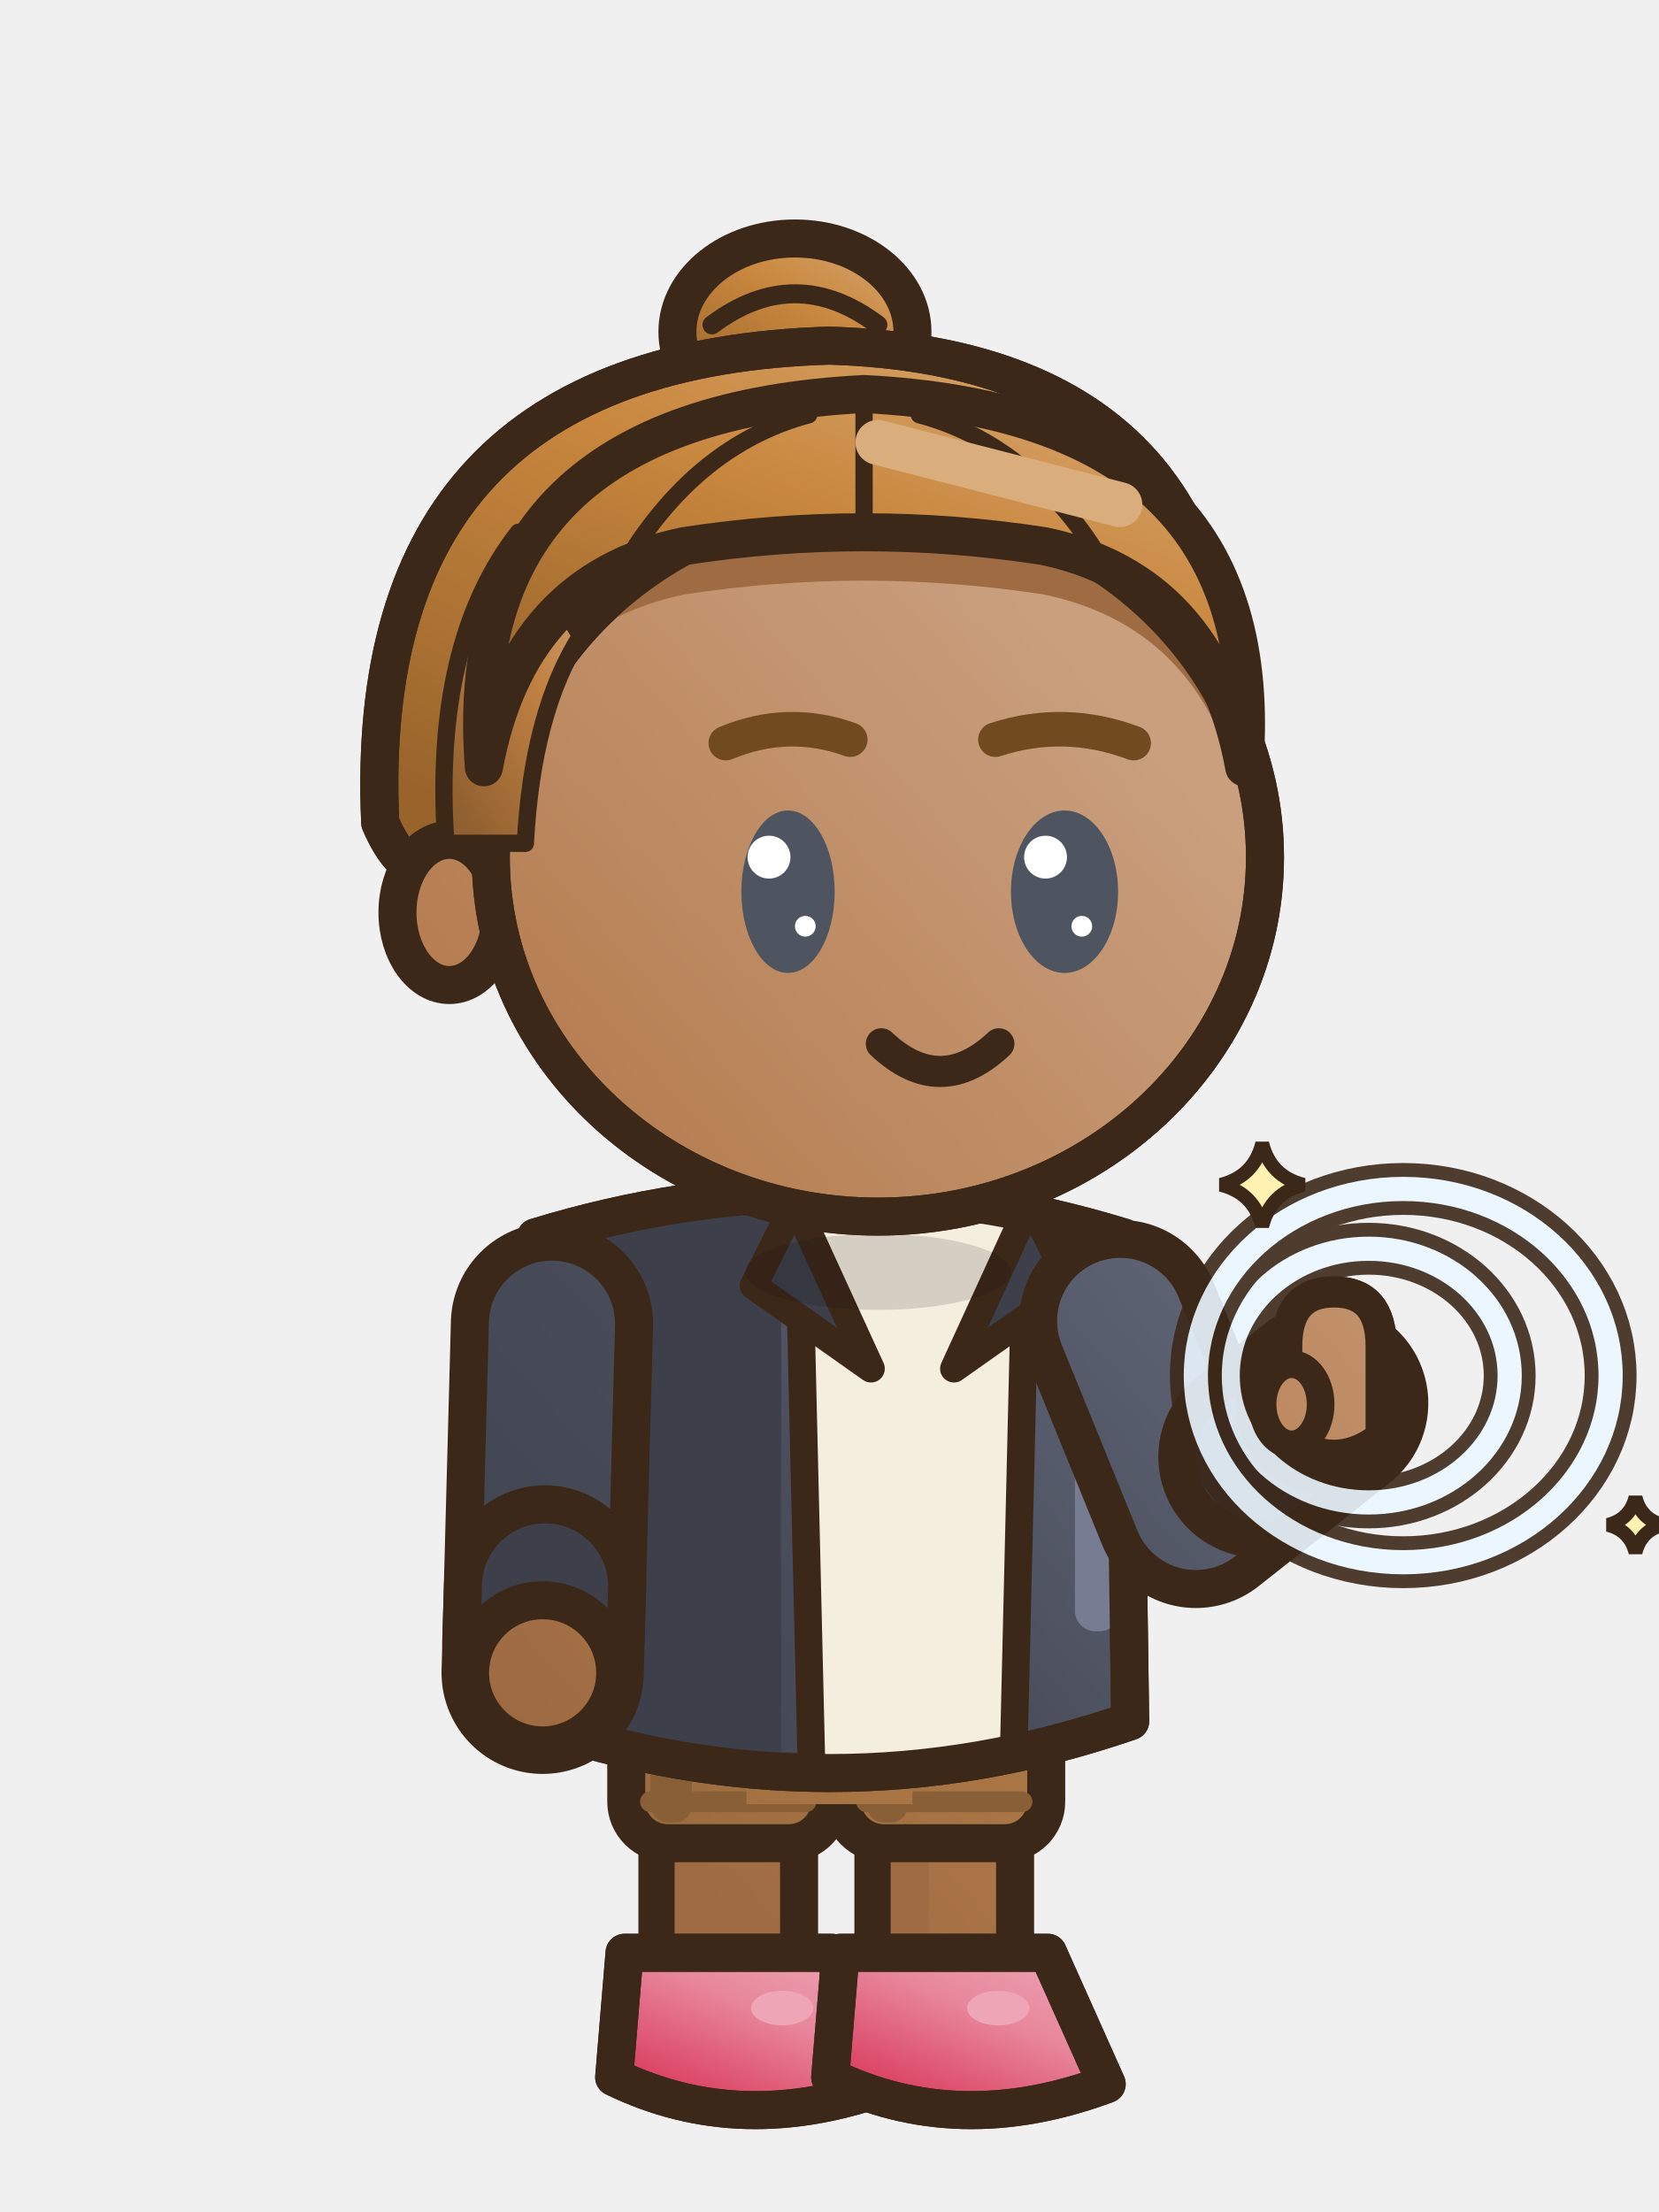
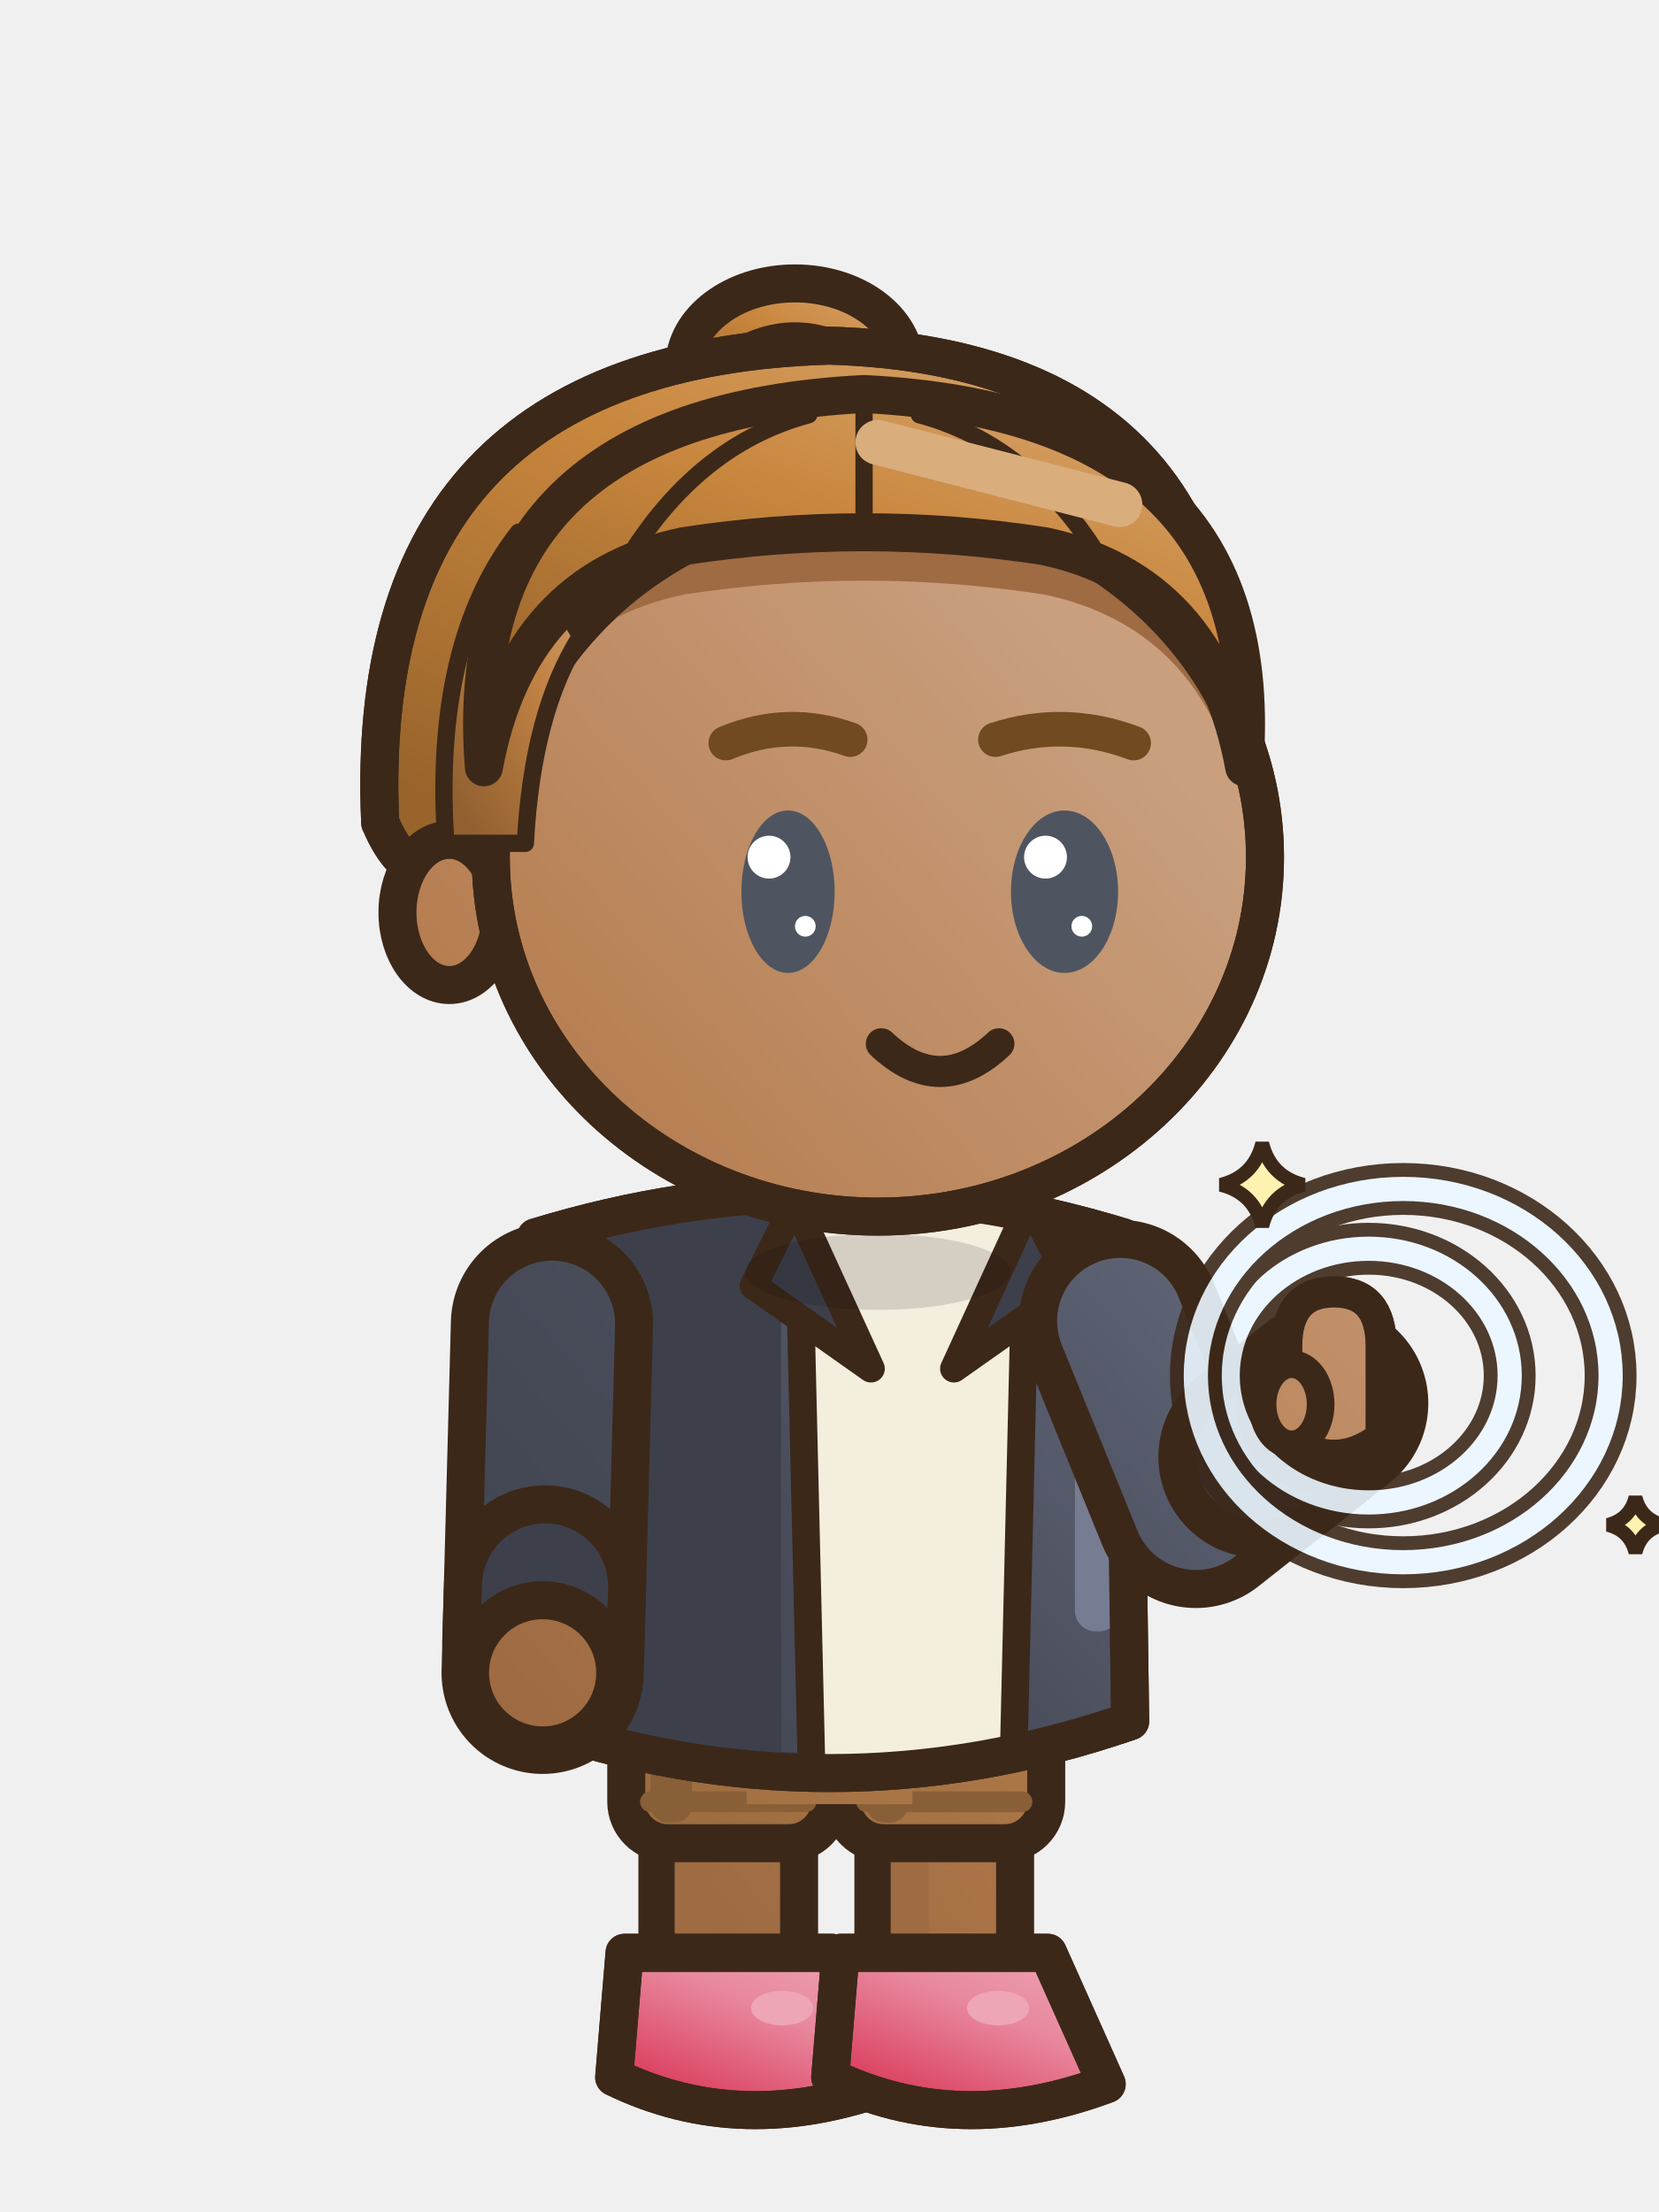
<svg xmlns="http://www.w3.org/2000/svg" width="48" height="64" viewBox="0 0 48 64">
  <g transform="translate(48 0) scale(-1 1)">
    <defs>
      <linearGradient id="v1rpseaction1G0" x1="0" y1="0" x2="0.75" y2="1">
        <stop offset="0" stop-color="#C99F7E" />
        <stop offset="0.45" stop-color="#B47A4C" />
        <stop offset="1" stop-color="#865A38" />
      </linearGradient>
      <linearGradient id="v1rpseaction1G0t" gradientUnits="userSpaceOnUse" x1="6" y1="28" x2="42" y2="60">
        <stop offset="0" stop-color="#C99F7E" />
        <stop offset="0.45" stop-color="#B47A4C" />
        <stop offset="1" stop-color="#865A38" />
      </linearGradient>
      <linearGradient id="v1rpseaction1G1" x1="0" y1="0" x2="0.75" y2="1">
        <stop offset="0" stop-color="#D8A974" />
        <stop offset="0.45" stop-color="#C9873E" />
        <stop offset="1" stop-color="#98642B" />
      </linearGradient>
      <linearGradient id="v1rpseaction1G1t" gradientUnits="userSpaceOnUse" x1="4" y1="2" x2="42" y2="60">
        <stop offset="0" stop-color="#D8A974" />
        <stop offset="0.45" stop-color="#C9873E" />
        <stop offset="1" stop-color="#98642B" />
      </linearGradient>
      <linearGradient id="v1rpseaction1G2" x1="0" y1="0" x2="0.75" y2="1">
        <stop offset="0" stop-color="#767C91" />
        <stop offset="0.45" stop-color="#4A4E5C" />
        <stop offset="1" stop-color="#373A44" />
      </linearGradient>
      <linearGradient id="v1rpseaction1G2t" gradientUnits="userSpaceOnUse" x1="6" y1="28" x2="42" y2="60">
        <stop offset="0" stop-color="#767C91" />
        <stop offset="0.45" stop-color="#4A4E5C" />
        <stop offset="1" stop-color="#373A44" />
      </linearGradient>
      <linearGradient id="v1rpseaction1G3" x1="0" y1="0" x2="0.75" y2="1">
        <stop offset="0" stop-color="#C89F79" />
        <stop offset="0.45" stop-color="#B07A48" />
        <stop offset="1" stop-color="#825A35" />
      </linearGradient>
      <linearGradient id="v1rpseaction1G3t" gradientUnits="userSpaceOnUse" x1="6" y1="28" x2="42" y2="60">
        <stop offset="0" stop-color="#C89F79" />
        <stop offset="0.45" stop-color="#B07A48" />
        <stop offset="1" stop-color="#825A35" />
      </linearGradient>
      <linearGradient id="v1rpseaction1G4" x1="0" y1="0" x2="0.75" y2="1">
        <stop offset="0" stop-color="#EEA9B8" />
        <stop offset="0.45" stop-color="#E8879C" />
        <stop offset="1" stop-color="#D9375A" />
      </linearGradient>
      <linearGradient id="v1rpseaction1G4t" gradientUnits="userSpaceOnUse" x1="4" y1="2" x2="42" y2="60">
        <stop offset="0" stop-color="#EEA9B8" />
        <stop offset="0.45" stop-color="#E8879C" />
        <stop offset="1" stop-color="#D9375A" />
      </linearGradient>
      <linearGradient id="v1rpseaction1G5" x1="0" y1="0" x2="0.75" y2="1">
        <stop offset="0" stop-color="#D2A578" />
        <stop offset="0.45" stop-color="#C18243" />
        <stop offset="1" stop-color="#916030" />
      </linearGradient>
      <linearGradient id="v1rpseaction1G5t" gradientUnits="userSpaceOnUse" x1="4" y1="2" x2="42" y2="60">
        <stop offset="0" stop-color="#D2A578" />
        <stop offset="0.45" stop-color="#C18243" />
        <stop offset="1" stop-color="#916030" />
      </linearGradient>
    </defs>
    <g transform="translate(0 0)">
      <rect x="24.88" y="47.7" width="4.1" height="10" rx="1.6" fill="url(#v1rpseaction1G0t)" stroke="#3C2819" stroke-width="1.1" stroke-linejoin="round" stroke-linecap="round" />
      <rect x="27.38" y="48.3" width="1.1" height="8.4" rx="0.5" fill="#9F6B43" />
      <rect x="23.98" y="47.3" width="5.9" height="6.03" rx="1.2" fill="url(#v1rpseaction1G3t)" stroke="#3C2819" stroke-width="1.1" />
      <rect x="27.98" y="47.9" width="1.2" height="4.83" rx="0.5" fill="#895F38" />
      <line x1="24.68" y1="52.13" x2="29.18" y2="52.13" stroke="#895F38" stroke-width="0.6" stroke-linecap="round" />
      <path d="M23.93,56.5 L29.93,56.5 L30.23,60.1 Q26.53,61.9 22.23,60.3 Z" fill="url(#v1rpseaction1G4)" stroke="#3C2819" stroke-width="1.1" stroke-linejoin="round" stroke-linecap="round" />
      <clipPath id="v1rpseaction1s269565">
        <path d="M23.93,56.5 L29.93,56.5 L30.23,60.1 Q26.53,61.9 22.23,60.3 Z" />
      </clipPath>
      <g clip-path="url(#v1rpseaction1s269565)">
        <path d="M22.13,59.8 Q26.53,61.5 30.33,59.6 L30.33,62.1 L22.13,62.1 Z" fill="#D73155" />
      </g>
      <path d="M23.93,56.5 L29.93,56.5 L30.23,60.1 Q26.53,61.9 22.23,60.3 Z" fill="none" stroke="#3C2819" stroke-width="1.1" stroke-linejoin="round" stroke-linecap="round" />
      <ellipse cx="25.37" cy="58.1" rx="0.9" ry="0.5" fill="#EEA5B5" stroke="none" />
      <rect x="18.63" y="47.7" width="4.1" height="10" rx="1.6" fill="url(#v1rpseaction1G0t)" stroke="#3C2819" stroke-width="1.1" stroke-linejoin="round" stroke-linecap="round" />
      <rect x="21.13" y="48.3" width="1.1" height="8.4" rx="0.5" fill="#9F6B43" />
      <rect x="17.73" y="47.3" width="5.9" height="6.03" rx="1.2" fill="url(#v1rpseaction1G3t)" stroke="#3C2819" stroke-width="1.1" />
      <rect x="21.73" y="47.9" width="1.2" height="4.83" rx="0.5" fill="#895F38" />
      <line x1="18.43" y1="52.13" x2="22.93" y2="52.13" stroke="#895F38" stroke-width="0.6" stroke-linecap="round" />
      <path d="M17.68,56.5 L23.68,56.5 L23.98,60.1 Q20.28,61.9 15.98,60.3 Z" fill="url(#v1rpseaction1G4)" stroke="#3C2819" stroke-width="1.1" stroke-linejoin="round" stroke-linecap="round" />
      <clipPath id="v1rpseaction1s207565">
        <path d="M17.68,56.5 L23.68,56.5 L23.98,60.1 Q20.28,61.9 15.98,60.3 Z" />
      </clipPath>
      <g clip-path="url(#v1rpseaction1s207565)">
        <path d="M15.88,59.8 Q20.28,61.5 24.08,59.6 L24.08,62.1 L15.88,62.1 Z" fill="#D73155" />
      </g>
      <path d="M17.68,56.5 L23.68,56.5 L23.98,60.1 Q20.28,61.9 15.98,60.3 Z" fill="none" stroke="#3C2819" stroke-width="1.1" stroke-linejoin="round" stroke-linecap="round" />
      <ellipse cx="19.12" cy="58.1" rx="0.9" ry="0.5" fill="#EEA5B5" stroke="none" />
      <g transform="translate(0 3.2)">
        <rect x="21.6" y="44.4" width="4.8" height="4.6" fill="url(#v1rpseaction1G3t)" />
        <path d="M15.5,32.6 Q24,30 32.5,32.6 Q32.6,39.6 32.7,46.6 Q24,49.6 15.3,46.6 Q15.4,39.6 15.5,32.6 Z" fill="url(#v1rpseaction1G2t)" stroke="#3C2819" stroke-width="1.1" stroke-linejoin="round" stroke-linecap="round" />
        <clipPath id="v1rpseaction1t">
          <path d="M15.5,32.6 Q24,30 32.5,32.6 Q32.6,39.6 32.7,46.6 Q24,49.6 15.3,46.6 Q15.4,39.6 15.5,32.6 Z" />
        </clipPath>
        <g clip-path="url(#v1rpseaction1t)">
          <rect x="25.4" y="30" width="14" height="22" fill="#3D404B" />
          <path d="M8,46 Q24,49 40,46 L40,52 L8,52 Z" fill="#3D404B" />
          <rect x="15.6" y="34" width="1.3" height="10" rx="0.6" fill="#767C91" />
          <path d="M18.2,31.6 L25,31.6 L24.6,49 L18.6,49 Z" fill="#F4EEDF" />
          <line x1="18.3" y1="32" x2="18.7" y2="48.8" stroke="#3C2819" stroke-width="0.8" stroke-linecap="round" />
          <line x1="24.9" y1="32" x2="24.5" y2="48.8" stroke="#3C2819" stroke-width="0.8" stroke-linecap="round" />
        </g>
        <path d="M15.5,32.6 Q24,30 32.5,32.6 Q32.6,39.6 32.7,46.6 Q24,49.6 15.3,46.6 Q15.4,39.6 15.5,32.6 Z" fill="none" stroke="#3C2819" stroke-width="1.1" stroke-linejoin="round" stroke-linecap="round" />
        <path d="M18.2,31.6 L20.4,36.4 L17,34 Z" fill="#3D404B" stroke="#3C2819" stroke-width="0.8" stroke-linejoin="round" stroke-linecap="round" />
        <path d="M25,31.6 L22.8,36.4 L26.2,34 Z" fill="#3D404B" stroke="#3C2819" stroke-width="0.8" stroke-linejoin="round" stroke-linecap="round" />
      </g>
      <ellipse cx="22.6" cy="36.8" rx="3.84" ry="1.1" fill="rgba(0,0,0,.13)" stroke="none" />
      <path d="M32.03,38.3 L32.3,48.4" fill="none" stroke="#3C2819" stroke-width="5.85" stroke-linecap="round" stroke-linejoin="round" />
      <path d="M32.03,38.3 L32.3,48.4" fill="none" stroke="url(#v1rpseaction1G2t)" stroke-width="3.65" stroke-linecap="round" stroke-linejoin="round" />
      <line x1="32.23" y1="45.9" x2="32.28" y2="47.5" stroke="#3C2819" stroke-width="5.85" stroke-linecap="round" />
      <line x1="32.23" y1="45.9" x2="32.28" y2="47.5" stroke="#3D404B" stroke-width="3.65" stroke-linecap="round" />
      <ellipse cx="32.3" cy="48.4" rx="2.1" ry="2.1" fill="url(#v1rpseaction1G0t)" stroke="#3C2819" stroke-width="1.1" stroke-linejoin="round" stroke-linecap="round" />
      <path d="M15.59,38.22 L13.4,43.6 L9.6,40.6" fill="none" stroke="#3C2819" stroke-width="5.85" stroke-linecap="round" stroke-linejoin="round" />
      <path d="M15.59,38.22 L13.4,43.6 L9.6,40.6" fill="none" stroke="url(#v1rpseaction1G2t)" stroke-width="3.65" stroke-linecap="round" stroke-linejoin="round" />
      <line x1="11.56" y1="42.15" x2="10.31" y2="41.16" stroke="#3C2819" stroke-width="5.85" stroke-linecap="round" />
      <line x1="11.56" y1="42.15" x2="10.31" y2="41.16" stroke="#3D404B" stroke-width="3.65" stroke-linecap="round" />
      <ellipse cx="9.6" cy="40.6" rx="2.1" ry="2.1" fill="url(#v1rpseaction1G0t)" stroke="#3C2819" stroke-width="1.1" stroke-linejoin="round" stroke-linecap="round" />
      <path d="M8.04,41.58 L8.04,38.95 Q8.04,37.38 9.4,37.38 Q10.77,37.38 10.77,38.95 L10.77,41.58 Q9.4,42.63 8.04,41.58 Z" fill="url(#v1rpseaction1G0t)" stroke="#3C2819" stroke-width="0.9" stroke-linejoin="round" stroke-linecap="round" />
      <ellipse cx="10.63" cy="40.63" rx="0.84" ry="1.16" fill="url(#v1rpseaction1G0t)" stroke="#3C2819" stroke-width="0.8" stroke-linejoin="round" stroke-linecap="round" />
      <g transform="translate(0 3.2)">
-         <ellipse cx="25" cy="6.4" rx="3.4" ry="2.7" fill="url(#v1rpseaction1G1)" stroke="#3C2819" stroke-width="1.1" stroke-linejoin="round" stroke-linecap="round" />
-         <path d="M22.6,6.2 Q25,4.4 27.4,6.2" fill="none" stroke="#3C2819" stroke-width="0.55" stroke-linejoin="round" stroke-linecap="round" />
+         <ellipse cx="25" cy="7.4" rx="3.2" ry="2.4" fill="url(#v1rpseaction1G1)" stroke="#3C2819" stroke-width="1.1" stroke-linejoin="round" stroke-linecap="round" />
+         <path d="M22.8,7.2 Q25,5.6 27.2,7.2" fill="none" stroke="#3C2819" stroke-width="0.55" stroke-linejoin="round" stroke-linecap="round" />
        <path d="M12.6,20.6 Q11.2,7.2 24,6.8 Q37.6,7.2 37,20.6 Q36.4,22 35.6,22 L14,22 Q13.2,22 12.6,20.6 Z" fill="url(#v1rpseaction1G1)" stroke="#3C2819" stroke-width="1.1" stroke-linejoin="round" stroke-linecap="round" />
        <clipPath id="v1rpseaction1h">
          <path d="M12.6,20.6 Q11.2,7.2 24,6.8 Q37.6,7.2 37,20.6 Q36.4,22 35.6,22 L14,22 Q13.2,22 12.6,20.6 Z" />
        </clipPath>
        <g clip-path="url(#v1rpseaction1h)">
          <rect x="8" y="24.6" width="32" height="10" fill="#98642B" />
        </g>
        <path d="M12.6,20.6 Q11.2,7.2 24,6.8 Q37.6,7.2 37,20.6 Q36.4,22 35.6,22 L14,22 Q13.2,22 12.6,20.6 Z" fill="none" stroke="#3C2819" stroke-width="1.1" stroke-linejoin="round" stroke-linecap="round" />
        <ellipse cx="35" cy="23.2" rx="1.5" ry="2.1" fill="url(#v1rpseaction1G0t)" stroke="#3C2819" stroke-width="1.1" stroke-linejoin="round" stroke-linecap="round" />
        <path d="M11.4,21.6 a11.2,10.4 0 1,0 22.4,0 a11.2,10.4 0 1,0 -22.4,0 Z" fill="url(#v1rpseaction1G0t)" stroke="#3C2819" stroke-width="1.1" stroke-linejoin="round" stroke-linecap="round" />
        <clipPath id="v1rpseaction1f">
          <path d="M11.4,21.6 a11.2,10.4 0 1,0 22.4,0 a11.2,10.4 0 1,0 -22.4,0 Z" />
        </clipPath>
        <g clip-path="url(#v1rpseaction1f)">
          <path d="M12,19 Q11.2,8.8 23,8.2 Q34.8,8.8 34,19 Q33,13.6 28.2,12.6 Q23,11.8 17.8,12.6 Q13,13.6 12,19 Z" fill="#9F6B43" transform="translate(0 1.4)" />
        </g>
        <path d="M11.4,21.6 a11.2,10.4 0 1,0 22.4,0 a11.2,10.4 0 1,0 -22.4,0 Z" fill="none" stroke="#3C2819" stroke-width="1.1" stroke-linejoin="round" stroke-linecap="round" />
        <path d="M35.1,21.2 Q35.5,15.4 33,12.2 L31.2,15.2 Q32.6,17.4 32.8,21.2 Z" fill="url(#v1rpseaction1G5)" stroke="#3C2819" stroke-width="0.5" stroke-linejoin="round" stroke-linecap="round" />
        <path d="M12,19 Q11.2,8.8 23,8.2 Q34.8,8.8 34,19 Q33,13.6 28.2,12.6 Q23,11.8 17.8,12.6 Q13,13.6 12,19 Z" fill="url(#v1rpseaction1G1)" stroke="#3C2819" stroke-width="1.1" stroke-linejoin="round" stroke-linecap="round" />
        <clipPath id="v1rpseaction1sf">
          <path d="M12,19 Q11.2,8.8 23,8.2 Q34.8,8.8 34,19 Q33,13.6 28.2,12.6 Q23,11.8 17.8,12.6 Q13,13.6 12,19 Z" />
        </clipPath>
        <g clip-path="url(#v1rpseaction1sf)">
          <path d="M16.4,12.6 Q18.4,9.6 21.4,8.8 M23,12 L23,8.6 M29.6,12.6 Q27.6,9.6 24.6,8.8" fill="none" stroke="#3C2819" stroke-width="0.5" stroke-linejoin="round" stroke-linecap="round" />
        </g>
        <line x1="15.6" y1="11.4" x2="22.6" y2="9.6" stroke="#DAAD7C" stroke-width="1.3" stroke-linecap="round" />
        <path d="M15.2,18.3 Q17.2,17.55 19.2,18.2" fill="none" stroke="#714A20" stroke-width="1" stroke-linecap="round" />
        <path d="M27,18.3 Q25.2,17.55 23.4,18.2" fill="none" stroke="#714A20" stroke-width="1" stroke-linecap="round" />
        <ellipse cx="17.2" cy="22.6" rx="1.55" ry="2.35" fill="#4E5560" stroke="none" />
        <ellipse cx="17.75" cy="21.6" rx="0.62" ry="0.62" fill="#FFFFFF" stroke="none" />
        <ellipse cx="16.7" cy="23.6" rx="0.3" ry="0.3" fill="#FFFFFF" stroke="none" />
        <ellipse cx="25.2" cy="22.6" rx="1.35" ry="2.35" fill="#4E5560" stroke="none" />
        <ellipse cx="25.75" cy="21.6" rx="0.62" ry="0.62" fill="#FFFFFF" stroke="none" />
        <ellipse cx="24.7" cy="23.6" rx="0.3" ry="0.3" fill="#FFFFFF" stroke="none" />
        <path d="M19.1,27 Q20.8,28.6 22.5,27" fill="none" stroke="#3C2819" stroke-width="0.9" stroke-linejoin="round" stroke-linecap="round" />
      </g>
      <g opacity="0.9">
        <ellipse cx="8.4" cy="39.8" rx="4.08" ry="3.67" fill="none" stroke="#3C2819" stroke-width="1.5" />
        <ellipse cx="8.4" cy="39.8" rx="4.08" ry="3.67" fill="none" stroke="#EAF6FF" stroke-width="0.7" />
        <ellipse cx="7.4" cy="39.8" rx="6" ry="5.4" fill="none" stroke="#3C2819" stroke-width="1.5" />
        <ellipse cx="7.4" cy="39.8" rx="6" ry="5.4" fill="none" stroke="#EAF6FF" stroke-width="0.7" />
      </g>
      <path d="M11.48,33.08 Q11.72,34.04 12.68,34.28 Q11.72,34.52 11.48,35.48 Q11.24,34.52 10.28,34.28 Q11.24,34.04 11.48,33.08 Z" fill="#FFF2B0" stroke="#3C2819" stroke-width="0.4" />
      <path d="M0.68,43.32 Q0.84,43.96 1.48,44.12 Q0.84,44.28 0.68,44.92 Q0.52,44.28 -0.12,44.12 Q0.52,43.96 0.68,43.32 Z" fill="#FFF2B0" stroke="#3C2819" stroke-width="0.4" />
      <path d="M8.04,41.58 L8.04,38.95 Q8.04,37.38 9.4,37.38 Q10.77,37.38 10.77,38.95 L10.77,41.58 Q9.4,42.63 8.04,41.58 Z" fill="url(#v1rpseaction1G0t)" stroke="#3C2819" stroke-width="0.9" stroke-linejoin="round" stroke-linecap="round" />
      <ellipse cx="10.63" cy="40.63" rx="0.84" ry="1.16" fill="url(#v1rpseaction1G0t)" stroke="#3C2819" stroke-width="0.8" stroke-linejoin="round" stroke-linecap="round" />
    </g>
  </g>
</svg>
